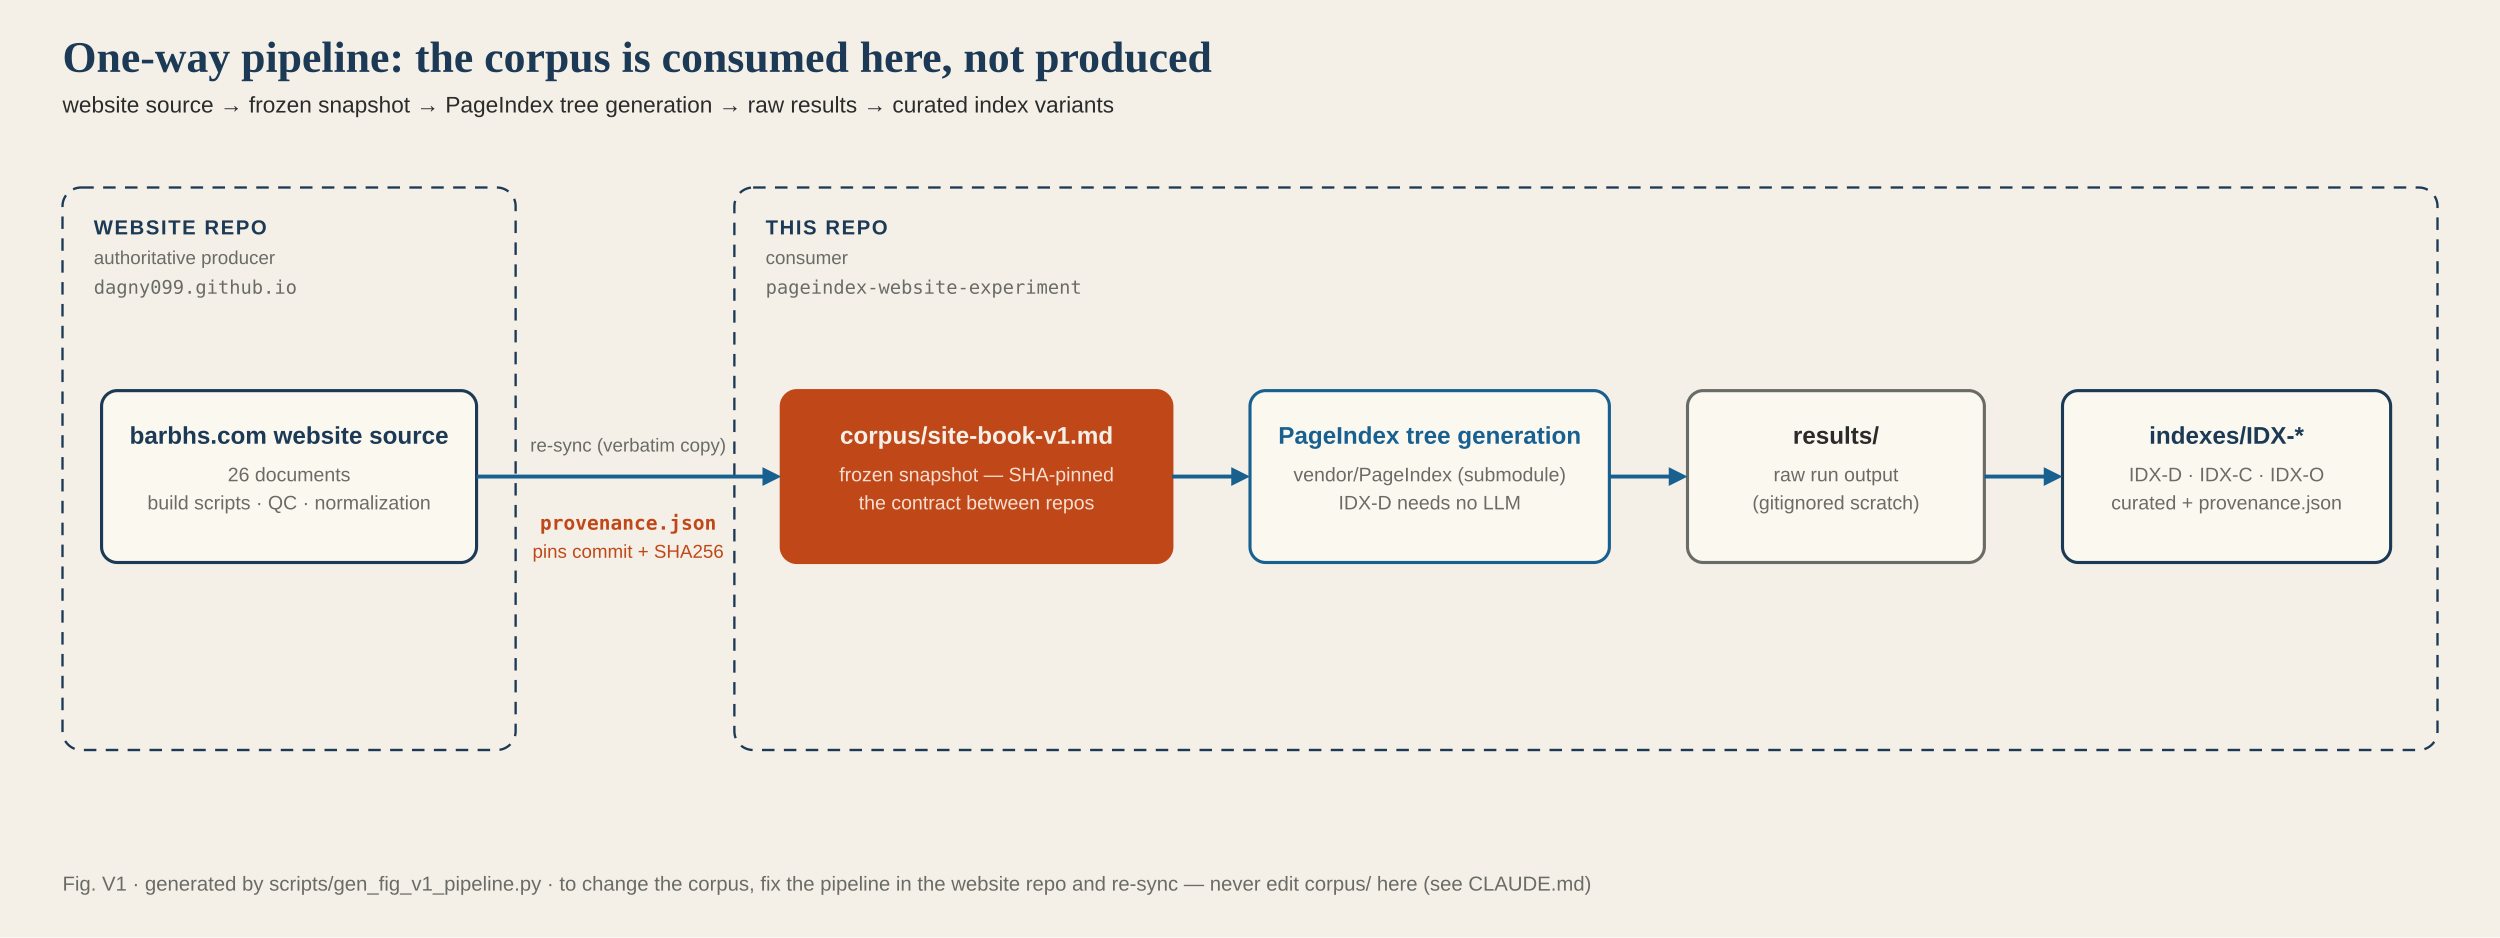
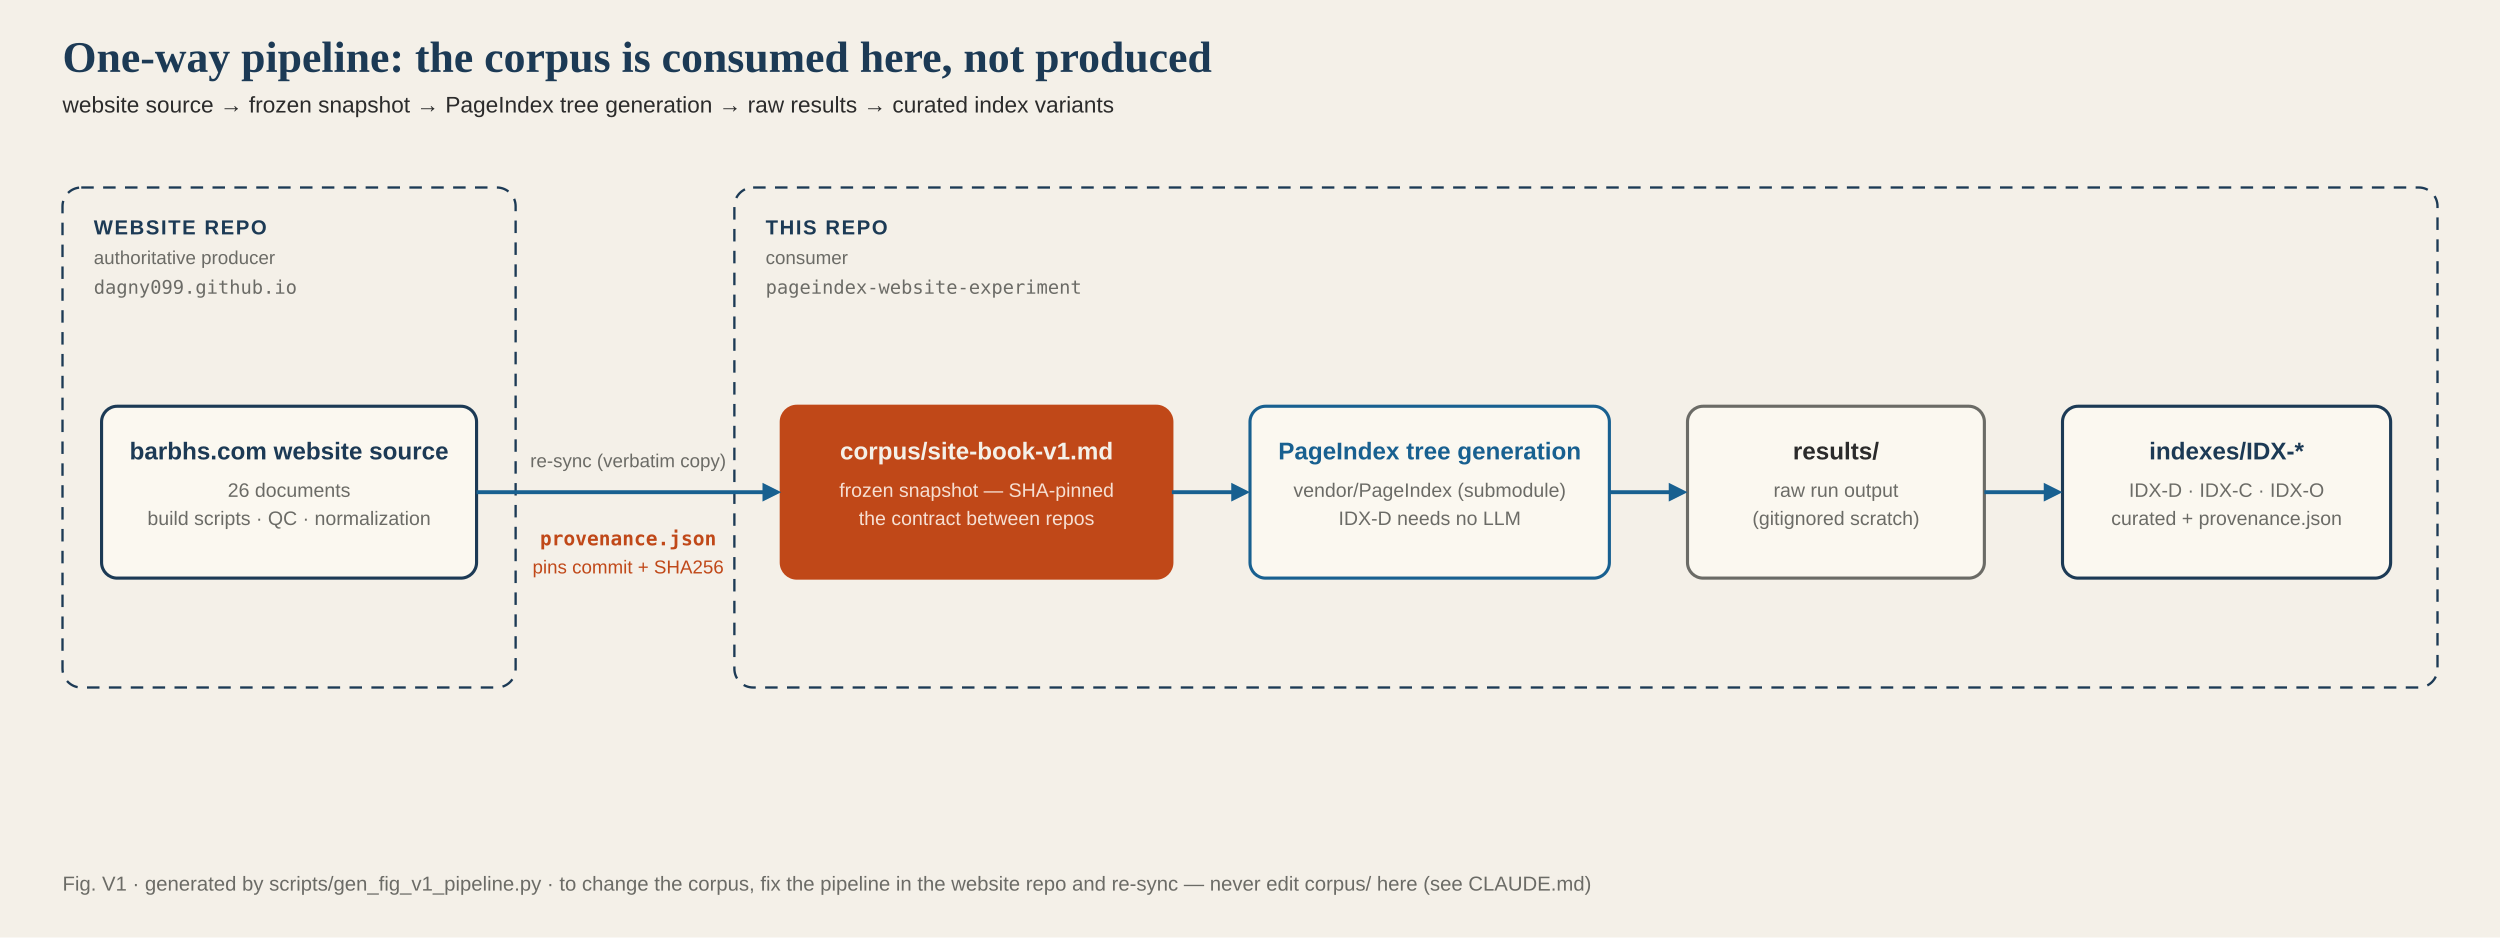
<svg xmlns="http://www.w3.org/2000/svg" width="1600" height="600" viewBox="0 0 1600 600" font-family="'Hanken Grotesk', 'Public Sans', 'Helvetica Neue', Arial, sans-serif">
  <rect width="1600" height="600" fill="#F4F0E8" />
  <text x="40" y="46" font-family="Fraunces, Georgia, 'Times New Roman', serif" font-size="28" font-weight="600" fill="#1C3A55">One-way pipeline: the corpus is consumed here, not produced</text>
  <text x="40" y="72" font-size="14.5" fill="#2B2B2B">website source → frozen snapshot → PageIndex tree generation → raw results → curated index variants</text>
-   <rect x="40" y="120" width="290" height="360" rx="12" fill="none" stroke="#1C3A55" stroke-width="1.5" stroke-dasharray="8 6" />
+   <rect x="40" y="120" width="290" height="320" rx="12" fill="none" stroke="#1C3A55" stroke-width="1.5" stroke-dasharray="8 6" />
  <text x="60" y="150" font-size="13" font-weight="600" letter-spacing="1" fill="#1C3A55">WEBSITE REPO</text>
  <text x="60" y="169" font-size="12" fill="#6B6B66">authoritative producer</text>
  <text x="60" y="188" font-size="12" font-family="'SF Mono', Menlo, Consolas, monospace" fill="#6B6B66">dagny099.github.io</text>
-   <rect x="470" y="120" width="1090" height="360" rx="12" fill="none" stroke="#1C3A55" stroke-width="1.5" stroke-dasharray="8 6" />
+   <rect x="470" y="120" width="1090" height="320" rx="12" fill="none" stroke="#1C3A55" stroke-width="1.5" stroke-dasharray="8 6" />
  <text x="490" y="150" font-size="13" font-weight="600" letter-spacing="1" fill="#1C3A55">THIS REPO</text>
  <text x="490" y="169" font-size="12" fill="#6B6B66">consumer</text>
  <text x="490" y="188" font-size="12" font-family="'SF Mono', Menlo, Consolas, monospace" fill="#6B6B66">pageindex-website-experiment</text>
-   <rect x="65" y="250" width="240" height="110" rx="10" fill="#FBF8F0" stroke="#1C3A55" stroke-width="2" />
-   <text x="185.0" y="284" text-anchor="middle" font-family="'Hanken Grotesk', 'Public Sans', 'Helvetica Neue', Arial, sans-serif" font-size="15.5" font-weight="600" fill="#1C3A55">barbhs.com website source</text>
-   <text x="185.0" y="308" text-anchor="middle" font-size="12.5" fill="#6B6B66">26 documents</text>
-   <text x="185.0" y="326" text-anchor="middle" font-size="12.5" fill="#6B6B66">build scripts · QC · normalization</text>
-   <rect x="500" y="250" width="250" height="110" rx="10" fill="#C04818" stroke="#C04818" stroke-width="2" />
-   <text x="625.0" y="284" text-anchor="middle" font-family="'Hanken Grotesk', 'Public Sans', 'Helvetica Neue', Arial, sans-serif" font-size="15.5" font-weight="600" fill="#F4F0E8">corpus/site-book-v1.md</text>
-   <text x="625.0" y="308" text-anchor="middle" font-size="12.5" fill="#F6DFD2">frozen snapshot — SHA-pinned</text>
-   <text x="625.0" y="326" text-anchor="middle" font-size="12.5" fill="#F6DFD2">the contract between repos</text>
-   <rect x="800" y="250" width="230" height="110" rx="10" fill="#FBF8F0" stroke="#186090" stroke-width="2" />
-   <text x="915.0" y="284" text-anchor="middle" font-family="'Hanken Grotesk', 'Public Sans', 'Helvetica Neue', Arial, sans-serif" font-size="15.5" font-weight="600" fill="#186090">PageIndex tree generation</text>
-   <text x="915.0" y="308" text-anchor="middle" font-size="12.5" fill="#6B6B66">vendor/PageIndex (submodule)</text>
-   <text x="915.0" y="326" text-anchor="middle" font-size="12.5" fill="#6B6B66">IDX-D needs no LLM</text>
-   <rect x="1080" y="250" width="190" height="110" rx="10" fill="#FBF8F0" stroke="#6B6B66" stroke-width="2" />
-   <text x="1175.0" y="284" text-anchor="middle" font-family="'Hanken Grotesk', 'Public Sans', 'Helvetica Neue', Arial, sans-serif" font-size="15.5" font-weight="600" fill="#2B2B2B">results/</text>
-   <text x="1175.0" y="308" text-anchor="middle" font-size="12.5" fill="#6B6B66">raw run output</text>
-   <text x="1175.0" y="326" text-anchor="middle" font-size="12.5" fill="#6B6B66">(gitignored scratch)</text>
-   <rect x="1320" y="250" width="210" height="110" rx="10" fill="#FBF8F0" stroke="#1C3A55" stroke-width="2" />
-   <text x="1425.0" y="284" text-anchor="middle" font-family="'Hanken Grotesk', 'Public Sans', 'Helvetica Neue', Arial, sans-serif" font-size="15.5" font-weight="600" fill="#1C3A55">indexes/IDX-*</text>
-   <text x="1425.0" y="308" text-anchor="middle" font-size="12.5" fill="#6B6B66">IDX-D · IDX-C · IDX-O</text>
-   <text x="1425.0" y="326" text-anchor="middle" font-size="12.5" fill="#6B6B66">curated + provenance.json</text>
-   <line x1="305" y1="305.0" x2="489" y2="305.0" stroke="#186090" stroke-width="2.5" />
-   <polygon points="500,305.0 488,299.0 488,311.0" fill="#186090" />
-   <line x1="750" y1="305.0" x2="789" y2="305.0" stroke="#186090" stroke-width="2.5" />
-   <polygon points="800,305.0 788,299.0 788,311.0" fill="#186090" />
-   <line x1="1030" y1="305.0" x2="1069" y2="305.0" stroke="#186090" stroke-width="2.5" />
-   <polygon points="1080,305.0 1068,299.0 1068,311.0" fill="#186090" />
-   <line x1="1270" y1="305.0" x2="1309" y2="305.0" stroke="#186090" stroke-width="2.5" />
-   <polygon points="1320,305.0 1308,299.0 1308,311.0" fill="#186090" />
-   <text x="402" y="339.0" text-anchor="middle" font-family="'SF Mono', Menlo, Consolas, monospace" font-size="12.5" font-weight="600" fill="#C04818">provenance.json</text>
-   <text x="402" y="357.0" text-anchor="middle" font-size="12" fill="#C04818">pins commit + SHA256</text>
-   <text x="402" y="289.0" text-anchor="middle" font-size="12" fill="#6B6B66">re-sync (verbatim copy)</text>
+   <rect x="65" y="260" width="240" height="110" rx="10" fill="#FBF8F0" stroke="#1C3A55" stroke-width="2" />
+   <text x="185.0" y="294" text-anchor="middle" font-family="'Hanken Grotesk', 'Public Sans', 'Helvetica Neue', Arial, sans-serif" font-size="15.5" font-weight="600" fill="#1C3A55">barbhs.com website source</text>
+   <text x="185.0" y="318" text-anchor="middle" font-size="12.5" fill="#6B6B66">26 documents</text>
+   <text x="185.0" y="336" text-anchor="middle" font-size="12.5" fill="#6B6B66">build scripts · QC · normalization</text>
+   <rect x="500" y="260" width="250" height="110" rx="10" fill="#C04818" stroke="#C04818" stroke-width="2" />
+   <text x="625.0" y="294" text-anchor="middle" font-family="'Hanken Grotesk', 'Public Sans', 'Helvetica Neue', Arial, sans-serif" font-size="15.5" font-weight="600" fill="#F4F0E8">corpus/site-book-v1.md</text>
+   <text x="625.0" y="318" text-anchor="middle" font-size="12.5" fill="#F6DFD2">frozen snapshot — SHA-pinned</text>
+   <text x="625.0" y="336" text-anchor="middle" font-size="12.5" fill="#F6DFD2">the contract between repos</text>
+   <rect x="800" y="260" width="230" height="110" rx="10" fill="#FBF8F0" stroke="#186090" stroke-width="2" />
+   <text x="915.0" y="294" text-anchor="middle" font-family="'Hanken Grotesk', 'Public Sans', 'Helvetica Neue', Arial, sans-serif" font-size="15.5" font-weight="600" fill="#186090">PageIndex tree generation</text>
+   <text x="915.0" y="318" text-anchor="middle" font-size="12.5" fill="#6B6B66">vendor/PageIndex (submodule)</text>
+   <text x="915.0" y="336" text-anchor="middle" font-size="12.5" fill="#6B6B66">IDX-D needs no LLM</text>
+   <rect x="1080" y="260" width="190" height="110" rx="10" fill="#FBF8F0" stroke="#6B6B66" stroke-width="2" />
+   <text x="1175.0" y="294" text-anchor="middle" font-family="'Hanken Grotesk', 'Public Sans', 'Helvetica Neue', Arial, sans-serif" font-size="15.5" font-weight="600" fill="#2B2B2B">results/</text>
+   <text x="1175.0" y="318" text-anchor="middle" font-size="12.5" fill="#6B6B66">raw run output</text>
+   <text x="1175.0" y="336" text-anchor="middle" font-size="12.5" fill="#6B6B66">(gitignored scratch)</text>
+   <rect x="1320" y="260" width="210" height="110" rx="10" fill="#FBF8F0" stroke="#1C3A55" stroke-width="2" />
+   <text x="1425.0" y="294" text-anchor="middle" font-family="'Hanken Grotesk', 'Public Sans', 'Helvetica Neue', Arial, sans-serif" font-size="15.5" font-weight="600" fill="#1C3A55">indexes/IDX-*</text>
+   <text x="1425.0" y="318" text-anchor="middle" font-size="12.5" fill="#6B6B66">IDX-D · IDX-C · IDX-O</text>
+   <text x="1425.0" y="336" text-anchor="middle" font-size="12.5" fill="#6B6B66">curated + provenance.json</text>
+   <line x1="305" y1="315.0" x2="489" y2="315.0" stroke="#186090" stroke-width="2.5" />
+   <polygon points="500,315.0 488,309.0 488,321.0" fill="#186090" />
+   <line x1="750" y1="315.0" x2="789" y2="315.0" stroke="#186090" stroke-width="2.5" />
+   <polygon points="800,315.0 788,309.0 788,321.0" fill="#186090" />
+   <line x1="1030" y1="315.0" x2="1069" y2="315.0" stroke="#186090" stroke-width="2.5" />
+   <polygon points="1080,315.0 1068,309.0 1068,321.0" fill="#186090" />
+   <line x1="1270" y1="315.0" x2="1309" y2="315.0" stroke="#186090" stroke-width="2.5" />
+   <polygon points="1320,315.0 1308,309.0 1308,321.0" fill="#186090" />
+   <text x="402" y="349.0" text-anchor="middle" font-family="'SF Mono', Menlo, Consolas, monospace" font-size="12.5" font-weight="600" fill="#C04818">provenance.json</text>
+   <text x="402" y="367.0" text-anchor="middle" font-size="12" fill="#C04818">pins commit + SHA256</text>
+   <text x="402" y="299.0" text-anchor="middle" font-size="12" fill="#6B6B66">re-sync (verbatim copy)</text>
  <text x="40" y="570" font-size="13" fill="#6B6B66">Fig. V1 · generated by scripts/gen_fig_v1_pipeline.py · to change the corpus, fix the pipeline in the website repo and re-sync — never edit corpus/ here (see CLAUDE.md)</text>
</svg>
